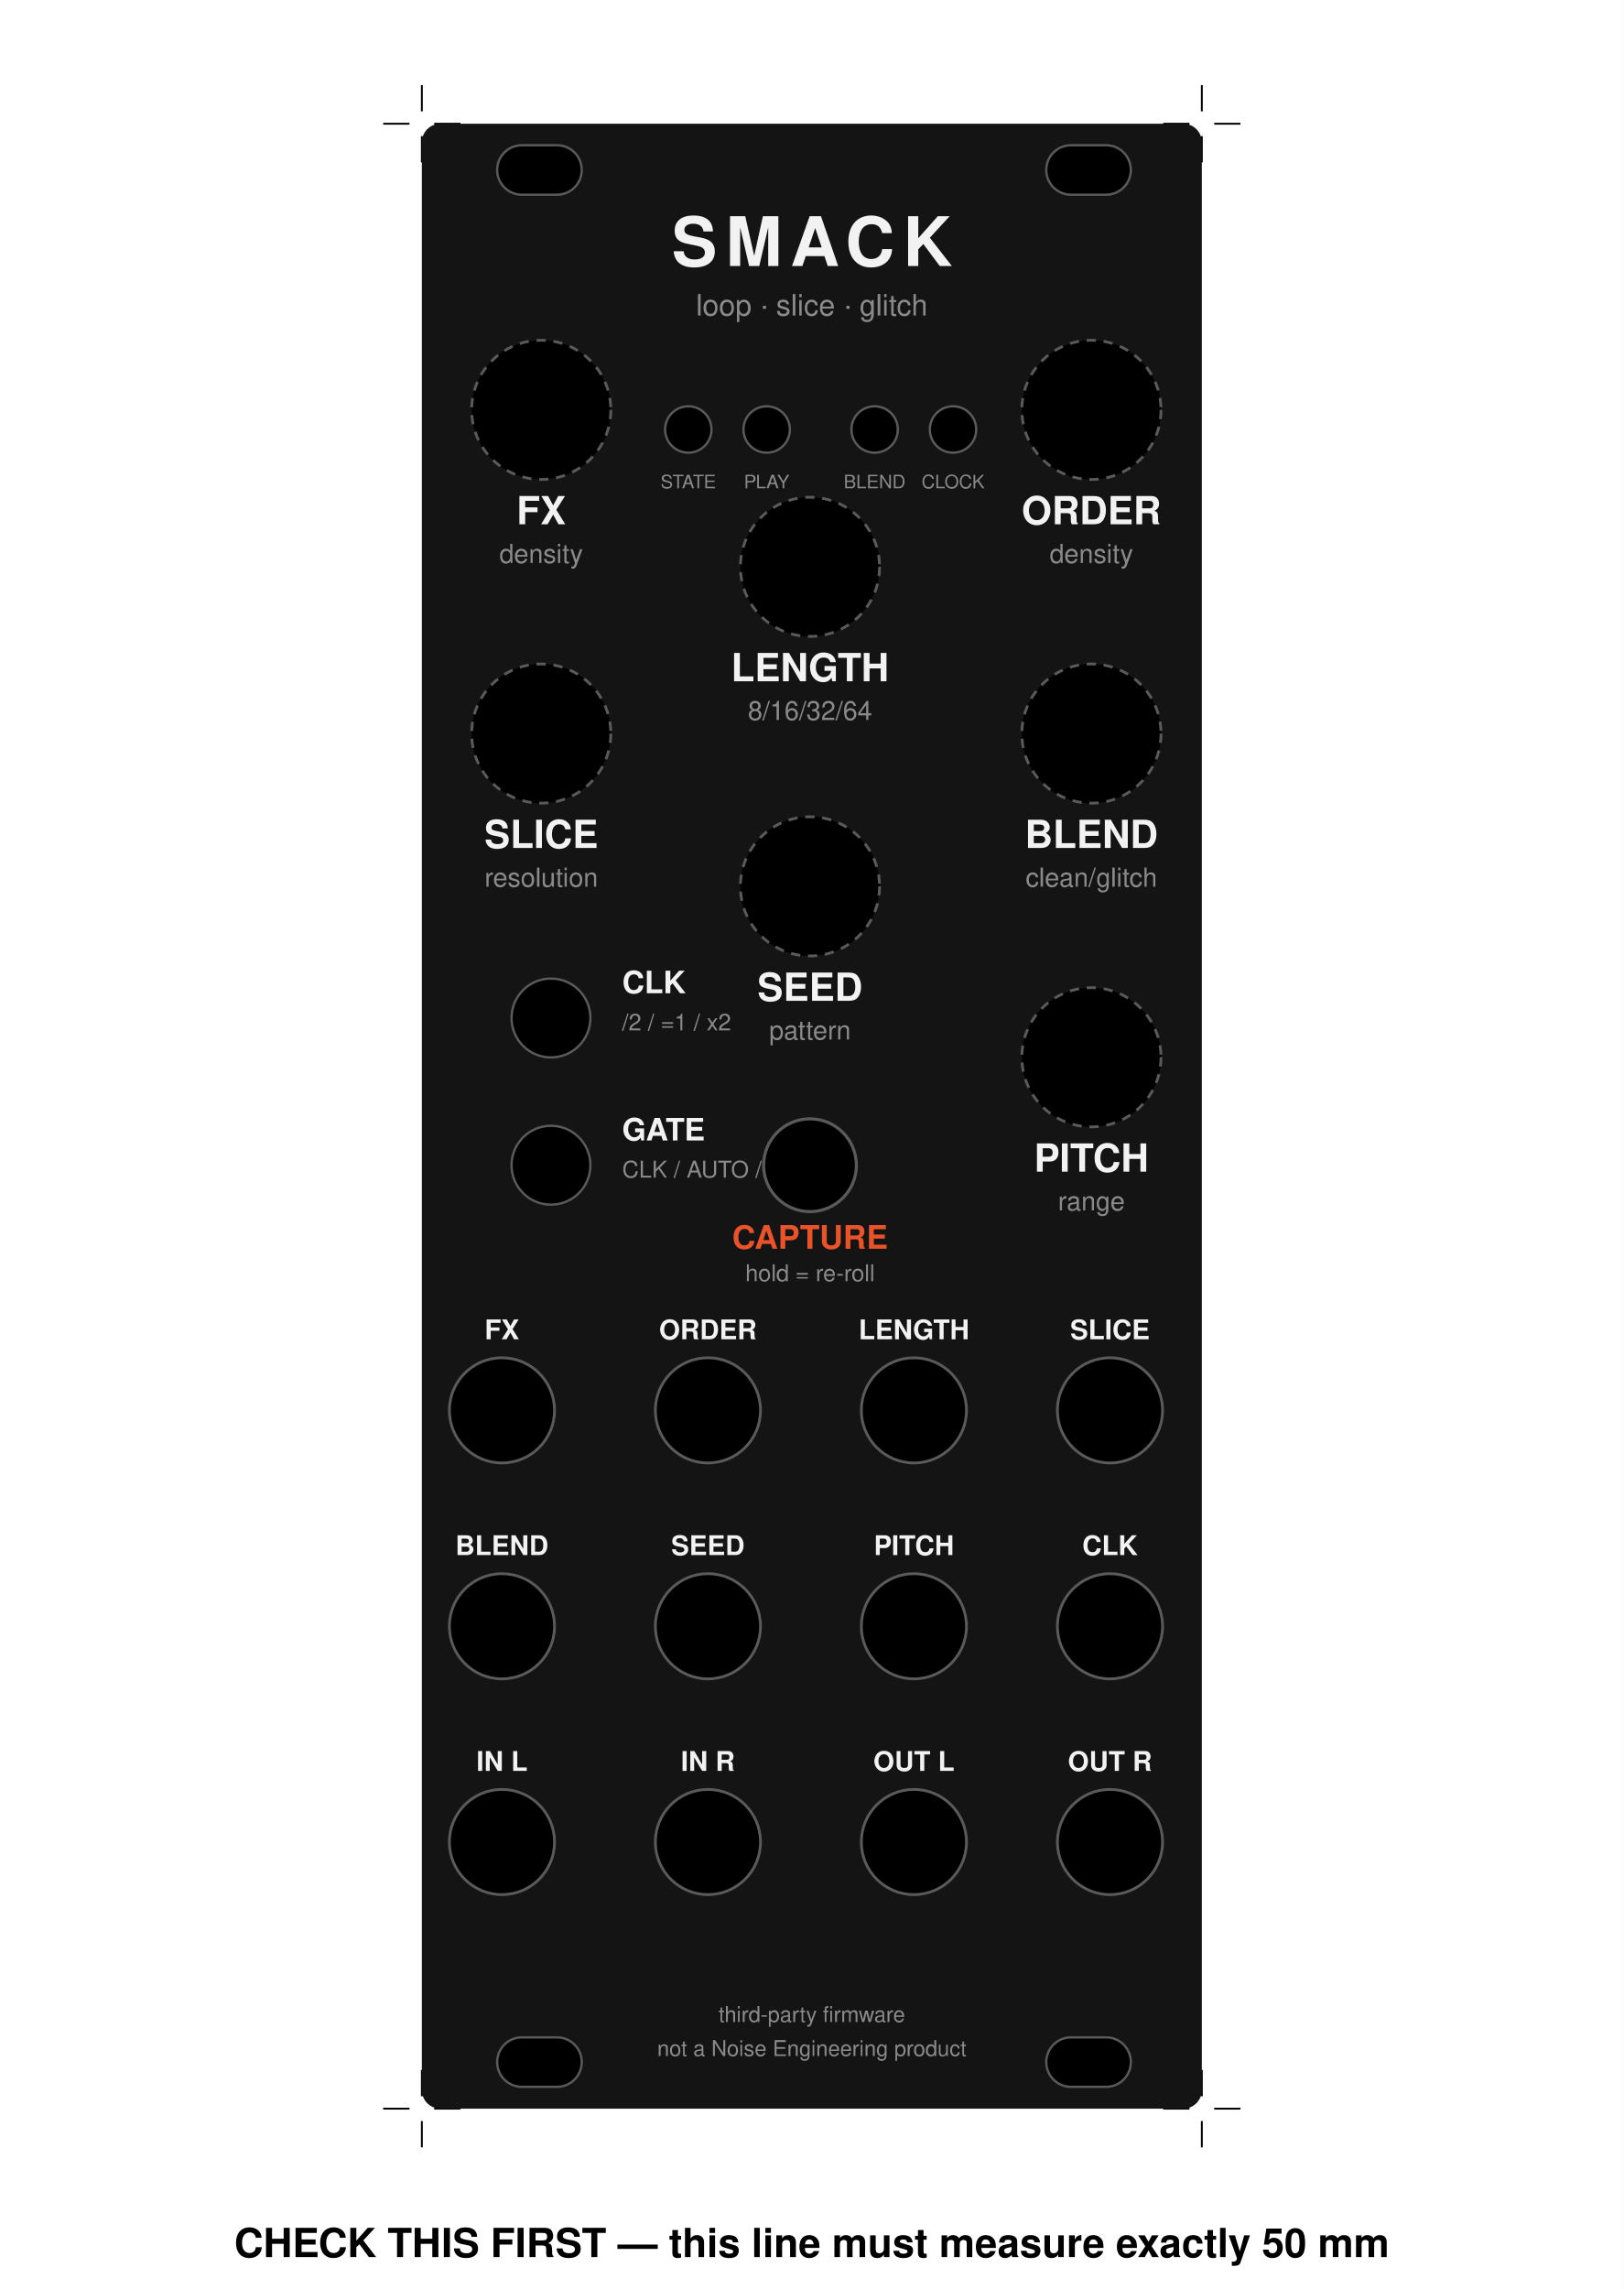
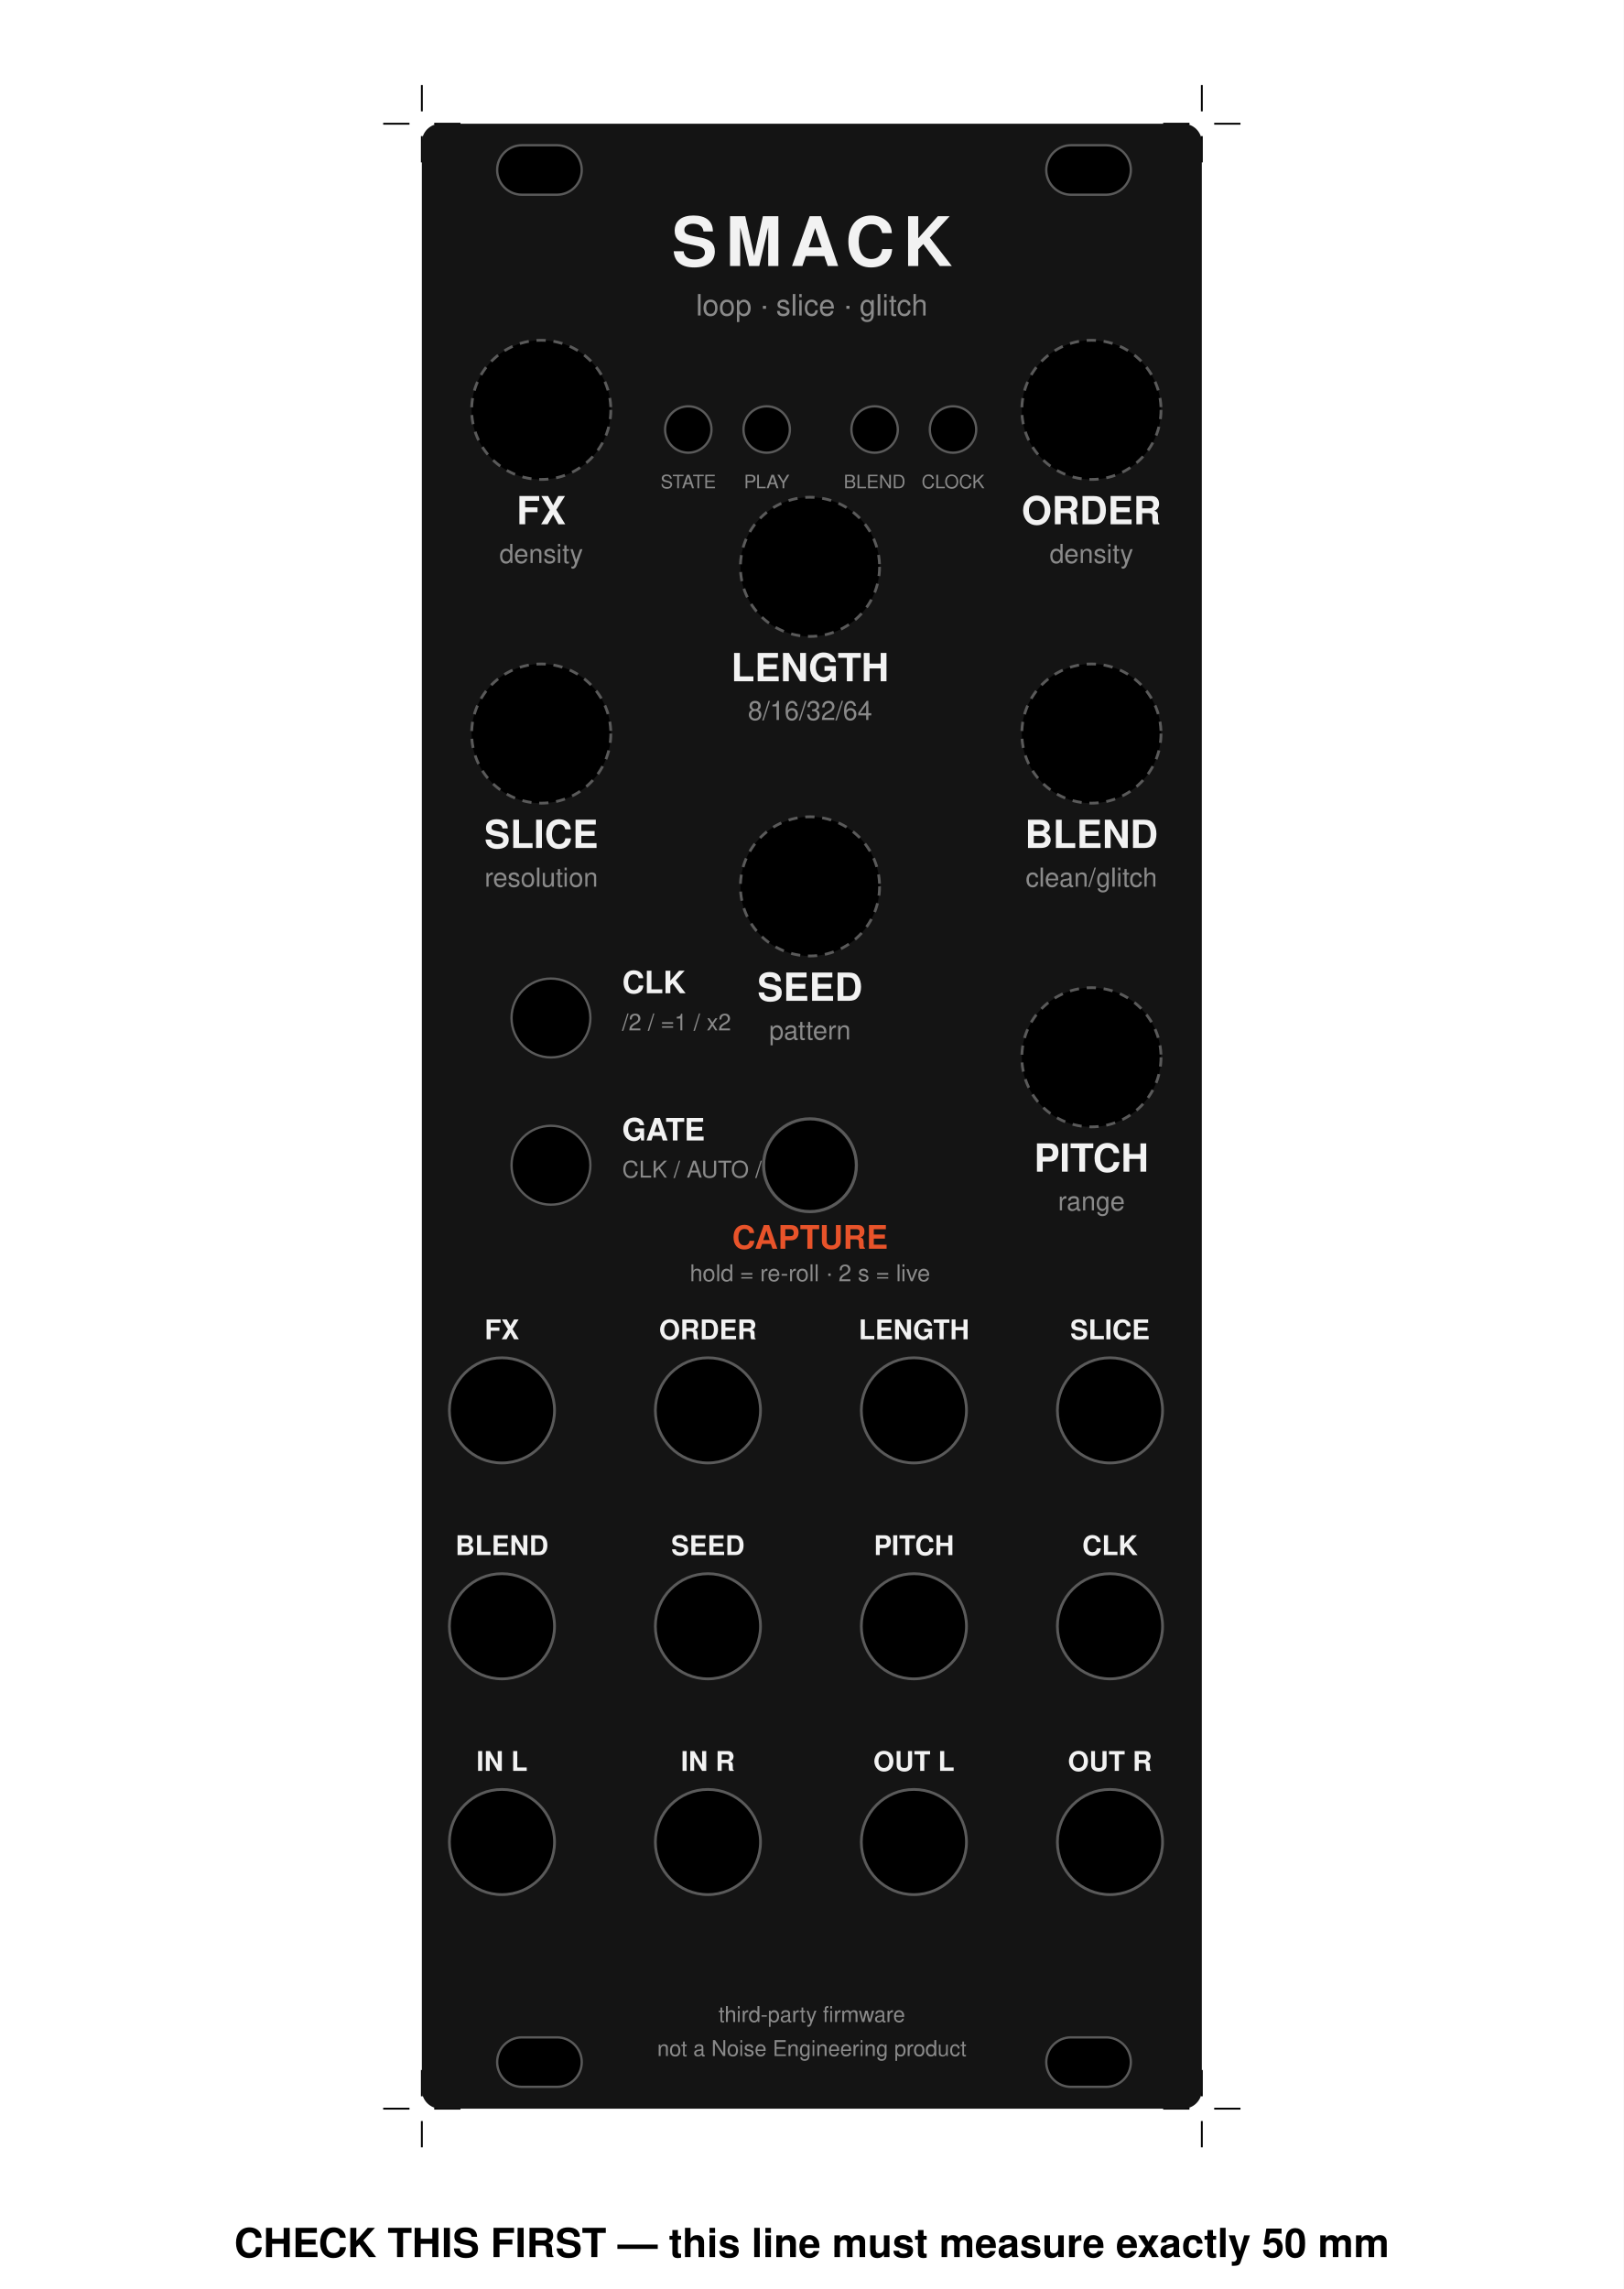
<svg xmlns="http://www.w3.org/2000/svg" width="105.0mm" height="148.0mm" viewBox="0 0 105.0 148.0">
  <rect x="0" y="0" width="105.0" height="148.0" fill="#ffffff" />
  <path d="M24.78,8.00 L26.48,8.00 M28.08,8.00 L29.78,8.00 M27.28,5.50 L27.28,7.20 M27.28,8.80 L27.28,10.50" stroke="#000000" stroke-width="0.12" fill="none" />
  <path d="M75.22,8.00 L76.92,8.00 M78.52,8.00 L80.22,8.00 M77.72,5.50 L77.72,7.20 M77.72,8.80 L77.72,10.50" stroke="#000000" stroke-width="0.12" fill="none" />
  <path d="M24.78,136.34 L26.48,136.34 M28.08,136.34 L29.78,136.34 M27.28,133.84 L27.28,135.54 M27.28,137.14 L27.28,138.84" stroke="#000000" stroke-width="0.12" fill="none" />
  <path d="M75.22,136.34 L76.92,136.34 M78.52,136.34 L80.22,136.34 M77.72,133.84 L77.72,135.54 M77.72,137.14 L77.72,138.84" stroke="#000000" stroke-width="0.12" fill="none" />
  <g transform="translate(27.28,8.00)">
    <rect x="0" y="0" width="50.44" height="128.34" rx="1.2" fill="#141414" />
    <rect x="4.87" y="1.39" width="5.47" height="3.2" rx="1.60" fill="#000000" stroke="#5a5a5a" stroke-width="0.15" />
    <rect x="40.38" y="1.39" width="5.47" height="3.2" rx="1.60" fill="#000000" stroke="#5a5a5a" stroke-width="0.15" />
    <rect x="4.87" y="123.73" width="5.47" height="3.2" rx="1.60" fill="#000000" stroke="#5a5a5a" stroke-width="0.15" />
    <rect x="40.38" y="123.73" width="5.47" height="3.2" rx="1.60" fill="#000000" stroke="#5a5a5a" stroke-width="0.15" />
    <text x="25.22" y="9.20" font-family="Helvetica, Arial, sans-serif" font-size="4.4" font-weight="bold" fill="#f2f2f2" text-anchor="middle" letter-spacing="0.55">SMACK</text>
    <text x="25.22" y="12.40" font-family="Helvetica, Arial, sans-serif" font-size="1.9" font-weight="normal" fill="#8a8a8a" text-anchor="middle">loop · slice · glitch</text>
    <circle cx="17.23" cy="19.77" r="1.50" fill="#000000" stroke="#5a5a5a" stroke-width="0.15" />
    <text x="17.23" y="23.57" font-family="Helvetica, Arial, sans-serif" font-size="1.2" font-weight="normal" fill="#8a8a8a" text-anchor="middle">STATE</text>
    <circle cx="22.30" cy="19.77" r="1.50" fill="#000000" stroke="#5a5a5a" stroke-width="0.15" />
    <text x="22.30" y="23.57" font-family="Helvetica, Arial, sans-serif" font-size="1.2" font-weight="normal" fill="#8a8a8a" text-anchor="middle">PLAY</text>
    <circle cx="29.28" cy="19.77" r="1.50" fill="#000000" stroke="#5a5a5a" stroke-width="0.15" />
    <text x="29.28" y="23.57" font-family="Helvetica, Arial, sans-serif" font-size="1.2" font-weight="normal" fill="#8a8a8a" text-anchor="middle">BLEND</text>
    <circle cx="34.35" cy="19.77" r="1.50" fill="#000000" stroke="#5a5a5a" stroke-width="0.15" />
    <text x="34.35" y="23.57" font-family="Helvetica, Arial, sans-serif" font-size="1.2" font-weight="normal" fill="#8a8a8a" text-anchor="middle">CLOCK</text>
    <circle cx="7.72" cy="18.50" r="4.50" fill="#000000" stroke="#5a5a5a" stroke-width="0.18" stroke-dasharray="0.6 0.5" />
    <text x="7.72" y="25.90" font-family="Helvetica, Arial, sans-serif" font-size="2.5" font-weight="bold" fill="#f2f2f2" text-anchor="middle">FX</text>
    <text x="7.72" y="28.40" font-family="Helvetica, Arial, sans-serif" font-size="1.7" font-weight="normal" fill="#8a8a8a" text-anchor="middle">density</text>
    <circle cx="43.30" cy="18.50" r="4.50" fill="#000000" stroke="#5a5a5a" stroke-width="0.18" stroke-dasharray="0.6 0.5" />
    <text x="43.30" y="25.90" font-family="Helvetica, Arial, sans-serif" font-size="2.5" font-weight="bold" fill="#f2f2f2" text-anchor="middle">ORDER</text>
    <text x="43.30" y="28.40" font-family="Helvetica, Arial, sans-serif" font-size="1.7" font-weight="normal" fill="#8a8a8a" text-anchor="middle">density</text>
    <circle cx="25.10" cy="28.65" r="4.50" fill="#000000" stroke="#5a5a5a" stroke-width="0.18" stroke-dasharray="0.6 0.5" />
    <text x="25.10" y="36.05" font-family="Helvetica, Arial, sans-serif" font-size="2.5" font-weight="bold" fill="#f2f2f2" text-anchor="middle">LENGTH</text>
    <text x="25.10" y="38.55" font-family="Helvetica, Arial, sans-serif" font-size="1.7" font-weight="normal" fill="#8a8a8a" text-anchor="middle">8/16/32/64</text>
    <circle cx="7.72" cy="39.43" r="4.50" fill="#000000" stroke="#5a5a5a" stroke-width="0.18" stroke-dasharray="0.6 0.5" />
    <text x="7.72" y="46.83" font-family="Helvetica, Arial, sans-serif" font-size="2.5" font-weight="bold" fill="#f2f2f2" text-anchor="middle">SLICE</text>
    <text x="7.72" y="49.33" font-family="Helvetica, Arial, sans-serif" font-size="1.7" font-weight="normal" fill="#8a8a8a" text-anchor="middle">resolution</text>
    <circle cx="43.30" cy="39.43" r="4.50" fill="#000000" stroke="#5a5a5a" stroke-width="0.18" stroke-dasharray="0.6 0.5" />
    <text x="43.30" y="46.83" font-family="Helvetica, Arial, sans-serif" font-size="2.5" font-weight="bold" fill="#f2f2f2" text-anchor="middle">BLEND</text>
    <text x="43.30" y="49.33" font-family="Helvetica, Arial, sans-serif" font-size="1.7" font-weight="normal" fill="#8a8a8a" text-anchor="middle">clean/glitch</text>
    <circle cx="25.10" cy="49.31" r="4.50" fill="#000000" stroke="#5a5a5a" stroke-width="0.18" stroke-dasharray="0.6 0.5" />
    <text x="25.10" y="56.71" font-family="Helvetica, Arial, sans-serif" font-size="2.5" font-weight="bold" fill="#f2f2f2" text-anchor="middle">SEED</text>
    <text x="25.10" y="59.21" font-family="Helvetica, Arial, sans-serif" font-size="1.7" font-weight="normal" fill="#8a8a8a" text-anchor="middle">pattern</text>
    <circle cx="43.30" cy="60.36" r="4.50" fill="#000000" stroke="#5a5a5a" stroke-width="0.18" stroke-dasharray="0.6 0.5" />
    <text x="43.30" y="67.76" font-family="Helvetica, Arial, sans-serif" font-size="2.5" font-weight="bold" fill="#f2f2f2" text-anchor="middle">PITCH</text>
    <text x="43.30" y="70.26" font-family="Helvetica, Arial, sans-serif" font-size="1.7" font-weight="normal" fill="#8a8a8a" text-anchor="middle">range</text>
    <circle cx="8.35" cy="57.82" r="2.55" fill="#000000" stroke="#5a5a5a" stroke-width="0.15" />
    <text x="12.95" y="56.22" font-family="Helvetica, Arial, sans-serif" font-size="2.0" font-weight="bold" fill="#f2f2f2" text-anchor="start">CLK</text>
    <text x="12.95" y="58.62" font-family="Helvetica, Arial, sans-serif" font-size="1.5" font-weight="normal" fill="#8a8a8a" text-anchor="start">/2 / =1 / x2</text>
    <circle cx="8.35" cy="67.34" r="2.55" fill="#000000" stroke="#5a5a5a" stroke-width="0.15" />
    <text x="12.95" y="65.74" font-family="Helvetica, Arial, sans-serif" font-size="2.0" font-weight="bold" fill="#f2f2f2" text-anchor="start">GATE</text>
    <text x="12.95" y="68.14" font-family="Helvetica, Arial, sans-serif" font-size="1.5" font-weight="normal" fill="#8a8a8a" text-anchor="start">CLK / AUTO / TRIG</text>
    <circle cx="25.10" cy="67.34" r="3.00" fill="#000000" stroke="#5a5a5a" stroke-width="0.2" />
    <text x="25.10" y="72.74" font-family="Helvetica, Arial, sans-serif" font-size="2.1" font-weight="bold" fill="#e8532a" text-anchor="middle">CAPTURE</text>
-     <text x="25.10" y="74.84" font-family="Helvetica, Arial, sans-serif" font-size="1.5" font-weight="normal" fill="#8a8a8a" text-anchor="middle">hold = re-roll</text>
+     <text x="25.10" y="74.84" font-family="Helvetica, Arial, sans-serif" font-size="1.5" font-weight="normal" fill="#8a8a8a" text-anchor="middle">hold = re-roll · 2 s = live</text>
    <circle cx="5.18" cy="83.19" r="3.40" fill="#000000" stroke="#5a5a5a" stroke-width="0.18" />
    <text x="5.18" y="78.59" font-family="Helvetica, Arial, sans-serif" font-size="1.75" font-weight="bold" fill="#f2f2f2" text-anchor="middle">FX</text>
    <circle cx="18.50" cy="83.19" r="3.40" fill="#000000" stroke="#5a5a5a" stroke-width="0.18" />
    <text x="18.50" y="78.59" font-family="Helvetica, Arial, sans-serif" font-size="1.75" font-weight="bold" fill="#f2f2f2" text-anchor="middle">ORDER</text>
    <circle cx="31.82" cy="83.19" r="3.40" fill="#000000" stroke="#5a5a5a" stroke-width="0.18" />
    <text x="31.82" y="78.59" font-family="Helvetica, Arial, sans-serif" font-size="1.75" font-weight="bold" fill="#f2f2f2" text-anchor="middle">LENGTH</text>
    <circle cx="44.50" cy="83.19" r="3.40" fill="#000000" stroke="#5a5a5a" stroke-width="0.18" />
    <text x="44.50" y="78.59" font-family="Helvetica, Arial, sans-serif" font-size="1.75" font-weight="bold" fill="#f2f2f2" text-anchor="middle">SLICE</text>
    <circle cx="5.18" cy="97.15" r="3.40" fill="#000000" stroke="#5a5a5a" stroke-width="0.18" />
    <text x="5.18" y="92.55" font-family="Helvetica, Arial, sans-serif" font-size="1.75" font-weight="bold" fill="#f2f2f2" text-anchor="middle">BLEND</text>
    <circle cx="18.50" cy="97.15" r="3.40" fill="#000000" stroke="#5a5a5a" stroke-width="0.18" />
    <text x="18.50" y="92.55" font-family="Helvetica, Arial, sans-serif" font-size="1.75" font-weight="bold" fill="#f2f2f2" text-anchor="middle">SEED</text>
    <circle cx="31.82" cy="97.15" r="3.40" fill="#000000" stroke="#5a5a5a" stroke-width="0.18" />
    <text x="31.82" y="92.55" font-family="Helvetica, Arial, sans-serif" font-size="1.75" font-weight="bold" fill="#f2f2f2" text-anchor="middle">PITCH</text>
    <circle cx="44.50" cy="97.15" r="3.40" fill="#000000" stroke="#5a5a5a" stroke-width="0.18" />
    <text x="44.50" y="92.55" font-family="Helvetica, Arial, sans-serif" font-size="1.75" font-weight="bold" fill="#f2f2f2" text-anchor="middle">CLK</text>
    <circle cx="5.18" cy="111.10" r="3.40" fill="#000000" stroke="#5a5a5a" stroke-width="0.18" />
    <text x="5.18" y="106.50" font-family="Helvetica, Arial, sans-serif" font-size="1.75" font-weight="bold" fill="#f2f2f2" text-anchor="middle">IN L</text>
    <circle cx="18.50" cy="111.10" r="3.40" fill="#000000" stroke="#5a5a5a" stroke-width="0.18" />
    <text x="18.50" y="106.50" font-family="Helvetica, Arial, sans-serif" font-size="1.75" font-weight="bold" fill="#f2f2f2" text-anchor="middle">IN R</text>
    <circle cx="31.82" cy="111.10" r="3.40" fill="#000000" stroke="#5a5a5a" stroke-width="0.18" />
    <text x="31.82" y="106.50" font-family="Helvetica, Arial, sans-serif" font-size="1.75" font-weight="bold" fill="#f2f2f2" text-anchor="middle">OUT L</text>
    <circle cx="44.50" cy="111.10" r="3.40" fill="#000000" stroke="#5a5a5a" stroke-width="0.18" />
    <text x="44.50" y="106.50" font-family="Helvetica, Arial, sans-serif" font-size="1.75" font-weight="bold" fill="#f2f2f2" text-anchor="middle">OUT R</text>
    <text x="25.22" y="122.74" font-family="Helvetica, Arial, sans-serif" font-size="1.4" font-weight="normal" fill="#8a8a8a" text-anchor="middle">third-party firmware</text>
    <text x="25.22" y="124.94" font-family="Helvetica, Arial, sans-serif" font-size="1.4" font-weight="normal" fill="#8a8a8a" text-anchor="middle">not a Noise Engineering product</text>
  </g>
  <path d="M27.50,148.34 L77.50,148.34" stroke="#000000" stroke-width="0.25" fill="none" />
  <path d="M27.50,148.34 L27.50,150.94" stroke="#000000" stroke-width="0.25" />
  <text x="27.50" y="153.94" font-family="Helvetica, Arial, sans-serif" font-size="2.4" font-weight="normal" fill="#000000" text-anchor="middle">0</text>
  <path d="M37.50,148.34 L37.50,150.94" stroke="#000000" stroke-width="0.25" />
  <text x="37.50" y="153.94" font-family="Helvetica, Arial, sans-serif" font-size="2.4" font-weight="normal" fill="#000000" text-anchor="middle">10</text>
  <path d="M47.50,148.34 L47.50,150.94" stroke="#000000" stroke-width="0.25" />
  <text x="47.50" y="153.94" font-family="Helvetica, Arial, sans-serif" font-size="2.4" font-weight="normal" fill="#000000" text-anchor="middle">20</text>
  <path d="M57.50,148.34 L57.50,150.94" stroke="#000000" stroke-width="0.25" />
  <text x="57.50" y="153.94" font-family="Helvetica, Arial, sans-serif" font-size="2.4" font-weight="normal" fill="#000000" text-anchor="middle">30</text>
  <path d="M67.50,148.34 L67.50,150.94" stroke="#000000" stroke-width="0.25" />
  <text x="67.50" y="153.94" font-family="Helvetica, Arial, sans-serif" font-size="2.4" font-weight="normal" fill="#000000" text-anchor="middle">40</text>
  <path d="M77.50,148.34 L77.50,150.94" stroke="#000000" stroke-width="0.25" />
  <text x="77.50" y="153.94" font-family="Helvetica, Arial, sans-serif" font-size="2.4" font-weight="normal" fill="#000000" text-anchor="middle">50</text>
  <text x="52.50" y="145.94" font-family="Helvetica, Arial, sans-serif" font-size="2.6" font-weight="bold" fill="#000000" text-anchor="middle">CHECK THIS FIRST — this line must measure exactly 50 mm</text>
  <text x="52.50" y="157.74" font-family="Helvetica, Arial, sans-serif" font-size="2.2" font-weight="normal" fill="#444444" text-anchor="middle">If it does not, reprint at 100% / “Actual size”. Do not cut until it does.</text>
  <text x="6.00" y="164.34" font-family="Helvetica, Arial, sans-serif" font-size="2.2" font-weight="normal" fill="#333333" text-anchor="start">1.  Verify the ruler above. Everything else depends on it.</text>
  <text x="6.00" y="167.64" font-family="Helvetica, Arial, sans-serif" font-size="2.2" font-weight="normal" fill="#333333" text-anchor="start">2.  Cut the outline, then the holes. Dashed circles are knob bushings;</text>
  <text x="6.00" y="170.94" font-family="Helvetica, Arial, sans-serif" font-size="2.2" font-weight="normal" fill="#333333" text-anchor="start">     the knob caps are wider than the hole, so pull the caps first.</text>
  <text x="6.00" y="174.24" font-family="Helvetica, Arial, sans-serif" font-size="2.2" font-weight="normal" fill="#333333" text-anchor="start">3.  Hole positions come from a 1:1 template; the CAPTURE button was placed</text>
  <text x="6.00" y="177.54" font-family="Helvetica, Arial, sans-serif" font-size="2.2" font-weight="normal" fill="#333333" text-anchor="start">     from the hardware by eye. Good enough to fit — measure before you</text>
  <text x="6.00" y="180.84" font-family="Helvetica, Arial, sans-serif" font-size="2.2" font-weight="normal" fill="#333333" text-anchor="start">     machine anything. See MEASURE.md.</text>
  <text x="6.00" y="184.14" font-family="Helvetica, Arial, sans-serif" font-size="2.2" font-weight="normal" fill="#333333" text-anchor="start">4.  Fit behind the knobs and switches, or trim and use it as a bench card.</text>
  <text x="6.00" y="187.44" font-family="Helvetica, Arial, sans-serif" font-size="2.2" font-weight="normal" fill="#333333" text-anchor="start">5.  Turn each knob and watch which LED moves. If the legend is scrambled,</text>
  <text x="6.00" y="190.74" font-family="Helvetica, Arial, sans-serif" font-size="2.2" font-weight="normal" fill="#333333" text-anchor="start">     the knob-to-ADC order in smack_versio.cpp is wrong, not this print.</text>
</svg>
